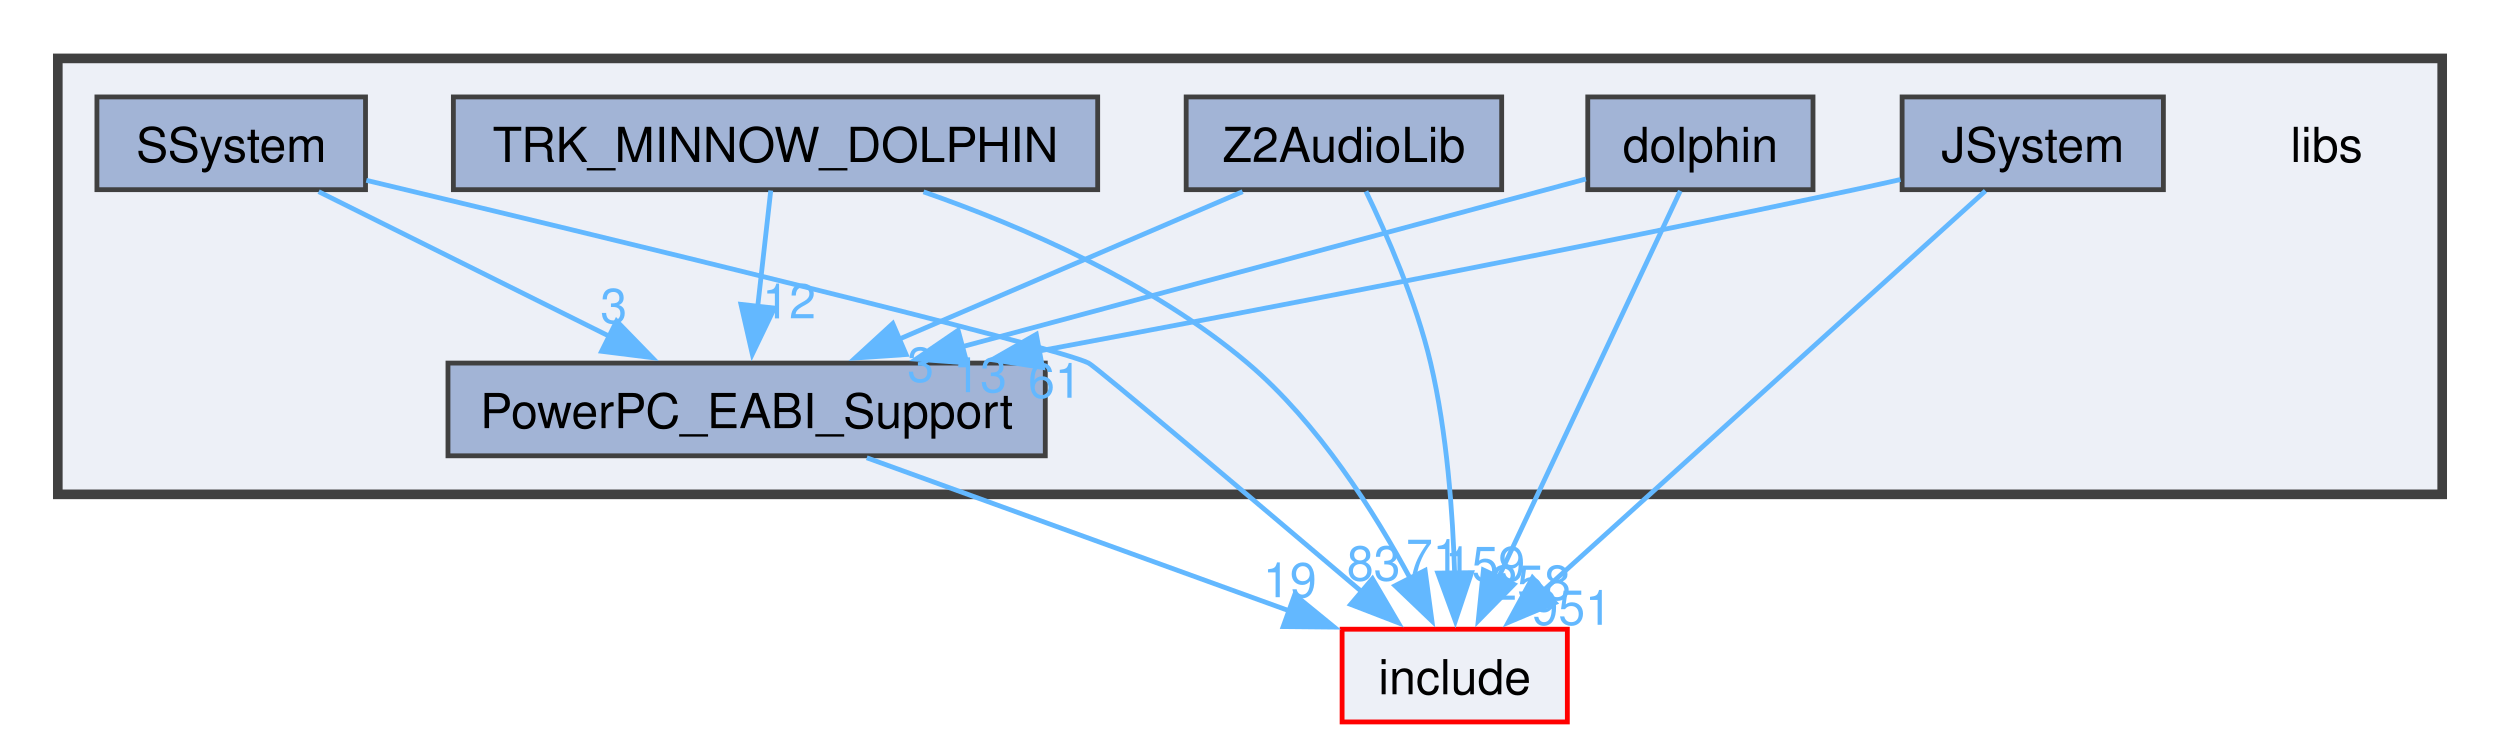
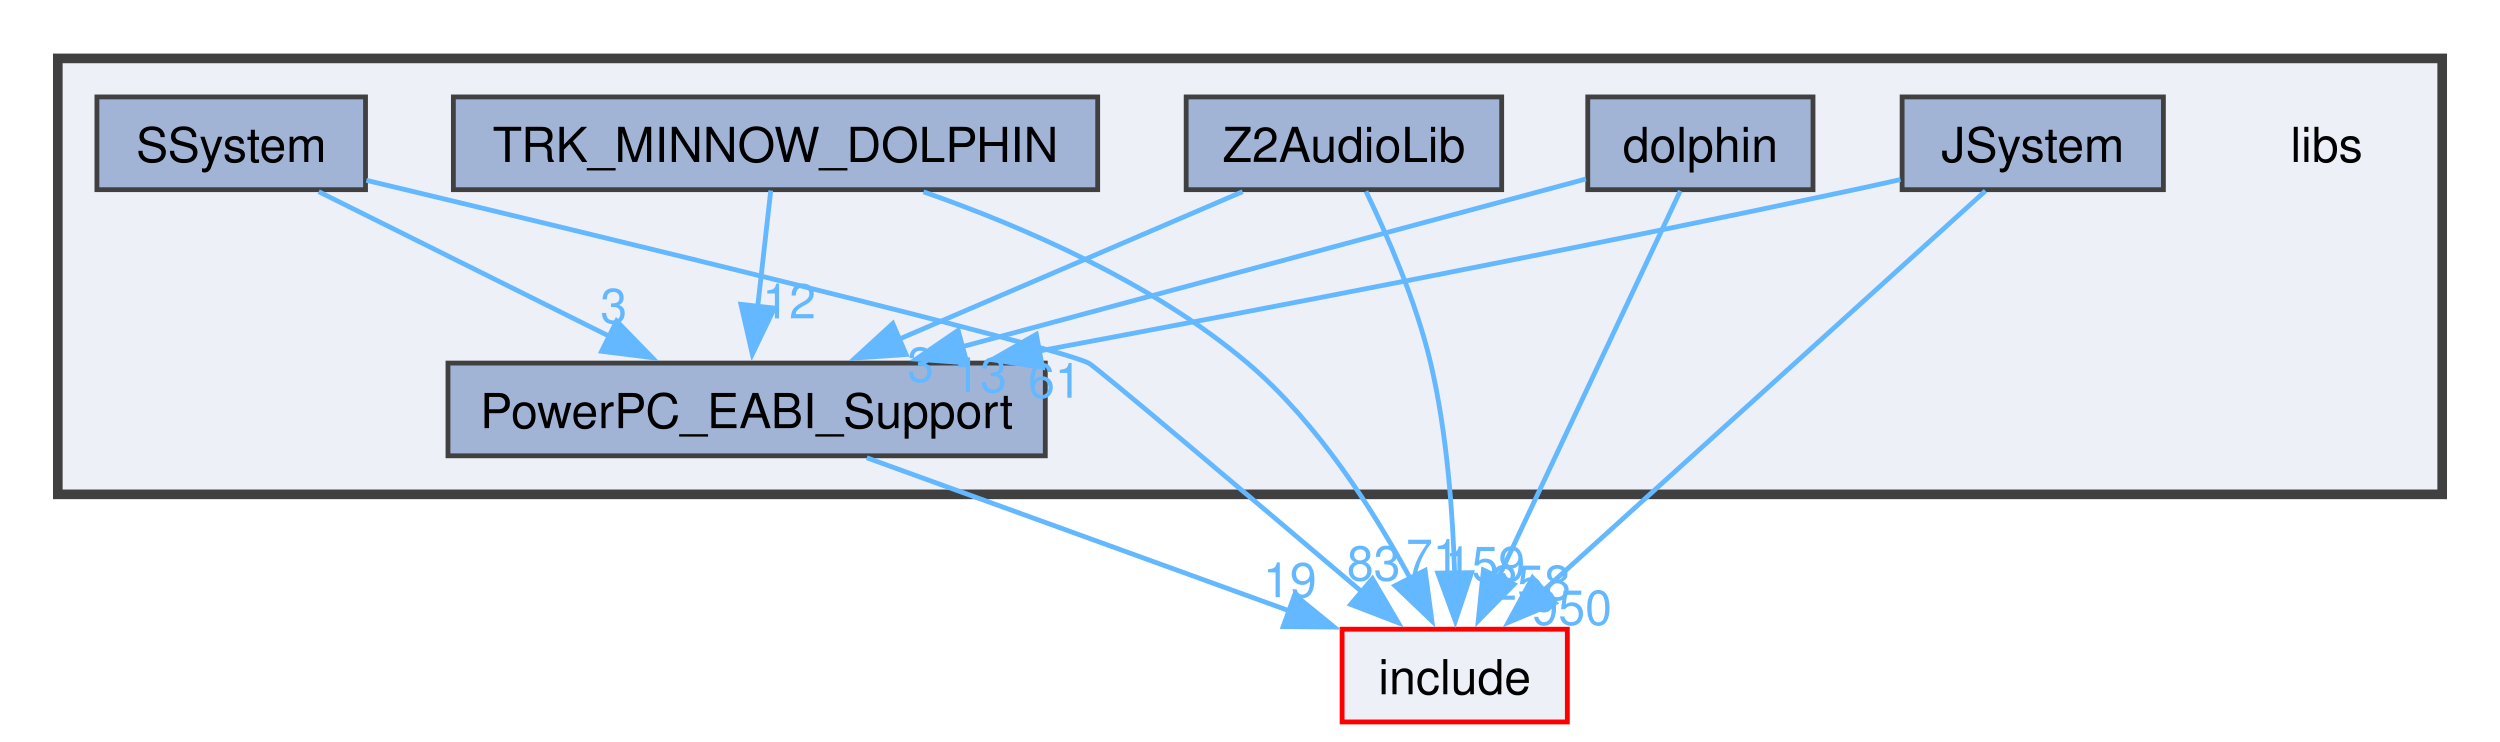
<svg xmlns="http://www.w3.org/2000/svg" xmlns:xlink="http://www.w3.org/1999/xlink" width="519pt" height="154pt" viewBox="0.00 0.00 519.00 153.75">
  <g id="graph0" class="graph" transform="scale(1 1) rotate(0) translate(4 149.75)">
    <g id="clust1" class="cluster">
      <g id="a_clust1">
        <a xlink:href="dir_6719ab1f1f7655efc2fa43f7eb574fd1.html" target="_top">
          <polygon fill="#edf0f7" stroke="#404040" stroke-width="2" points="8,-47.25 8,-137.75 503,-137.75 503,-47.25 8,-47.25" />
        </a>
      </g>
    </g>
    <g id="node1" class="node">
      <text text-anchor="middle" x="479" y="-116.25" font-family="Helvetica,sans-Serif" font-size="10.00">libs</text>
    </g>
    <g id="node2" class="node">
      <g id="a_node2">
        <a xlink:href="dir_22235b545bd11e9cf035754dc4797b88.html" target="_top" xlink:title="dolphin">
          <polygon fill="#a2b4d6" stroke="#404040" points="372.38,-129.75 325.62,-129.75 325.62,-110.5 372.38,-110.5 372.38,-129.75" />
          <text text-anchor="middle" x="349" y="-116.25" font-family="Helvetica,sans-Serif" font-size="10.00">dolphin</text>
        </a>
      </g>
    </g>
    <g id="node4" class="node">
      <g id="a_node4">
        <a xlink:href="dir_db1709413e4853dbf382363385ab04a7.html" target="_top" xlink:title="PowerPC_EABI_Support">
          <polygon fill="#a2b4d6" stroke="#404040" points="213,-74.5 89,-74.5 89,-55.25 213,-55.25 213,-74.5" />
          <text text-anchor="middle" x="151" y="-61" font-family="Helvetica,sans-Serif" font-size="10.00">PowerPC_EABI_Support</text>
        </a>
      </g>
    </g>
    <g id="edge2" class="edge">
      <g id="a_edge2">
        <a xlink:href="dir_000785_001309.html" target="_top">
          <path fill="none" stroke="#63b8ff" d="M325.23,-112.72C322.46,-111.97 319.67,-111.22 317,-110.5 275.83,-99.42 228.92,-86.81 195.49,-77.83" />
          <polygon fill="#63b8ff" stroke="#63b8ff" points="196.73,-74.54 186.16,-75.32 194.91,-81.3 196.73,-74.54" />
        </a>
      </g>
      <g id="a_edge2-headlabel">
        <a xlink:href="dir_000785_001309.html" target="_top" xlink:title="13">
          <text text-anchor="middle" x="199.48" y="-68.46" font-family="Helvetica,sans-Serif" font-size="10.00" fill="#63b8ff">13</text>
        </a>
      </g>
    </g>
    <g id="node8" class="node">
      <g id="a_node8">
        <a xlink:href="dir_d44c64559bbebec7f509842c48db8b23.html" target="_top" xlink:title="include">
          <polygon fill="#edf0f7" stroke="red" points="321.38,-19.25 274.62,-19.25 274.62,0 321.38,0 321.38,-19.25" />
          <text text-anchor="middle" x="298" y="-5.75" font-family="Helvetica,sans-Serif" font-size="10.00">include</text>
        </a>
      </g>
    </g>
    <g id="edge1" class="edge">
      <g id="a_edge1">
        <a xlink:href="dir_000785_000829.html" target="_top">
          <path fill="none" stroke="#63b8ff" d="M344.83,-110.25C336.61,-92.76 318.16,-53.52 307.03,-29.84" />
          <polygon fill="#63b8ff" stroke="#63b8ff" points="310.3,-28.56 302.88,-21 303.96,-31.54 310.3,-28.56" />
        </a>
      </g>
      <g id="a_edge1-headlabel">
        <a xlink:href="dir_000785_000829.html" target="_top" xlink:title="258">
          <text text-anchor="middle" x="313.75" y="-25.36" font-family="Helvetica,sans-Serif" font-size="10.00" fill="#63b8ff">258</text>
        </a>
      </g>
    </g>
    <g id="node3" class="node">
      <g id="a_node3">
        <a xlink:href="dir_003060a984452b2ac376c290647dff95.html" target="_top" xlink:title="JSystem">
          <polygon fill="#a2b4d6" stroke="#404040" points="445.12,-129.75 390.88,-129.75 390.88,-110.5 445.12,-110.5 445.12,-129.75" />
          <text text-anchor="middle" x="418" y="-116.25" font-family="Helvetica,sans-Serif" font-size="10.00">JSystem</text>
        </a>
      </g>
    </g>
    <g id="edge4" class="edge">
      <g id="a_edge4">
        <a xlink:href="dir_000873_001309.html" target="_top">
          <path fill="none" stroke="#63b8ff" d="M390.55,-112.61C387.33,-111.88 384.1,-111.16 381,-110.5 323.67,-98.26 258,-85.66 211.54,-76.98" />
          <polygon fill="#63b8ff" stroke="#63b8ff" points="212.42,-73.59 201.95,-75.2 211.14,-80.47 212.42,-73.59" />
        </a>
      </g>
      <g id="a_edge4-headlabel">
        <a xlink:href="dir_000873_001309.html" target="_top" xlink:title="61">
          <text text-anchor="middle" x="214.99" y="-67.3" font-family="Helvetica,sans-Serif" font-size="10.00" fill="#63b8ff">61</text>
        </a>
      </g>
    </g>
    <g id="edge3" class="edge">
      <g id="a_edge3">
        <a xlink:href="dir_000873_000829.html" target="_top">
          <path fill="none" stroke="#63b8ff" d="M408.18,-110.25C388.14,-92.13 342.25,-50.63 316.46,-27.32" />
          <polygon fill="#63b8ff" stroke="#63b8ff" points="318.84,-24.75 309.08,-20.64 314.15,-29.94 318.84,-24.75" />
        </a>
      </g>
      <g id="a_edge3-headlabel">
-         <a xlink:href="dir_000873_000829.html" target="_top" xlink:title="951">
-           <text text-anchor="middle" x="322.29" y="-20.17" font-family="Helvetica,sans-Serif" font-size="10.00" fill="#63b8ff">951</text>
+         <a xlink:href="dir_000873_000829.html" target="_top" xlink:title="950">
+           <text text-anchor="middle" x="322.29" y="-20.17" font-family="Helvetica,sans-Serif" font-size="10.00" fill="#63b8ff">950</text>
        </a>
      </g>
    </g>
    <g id="edge5" class="edge">
      <g id="a_edge5">
        <a xlink:href="dir_001309_000829.html" target="_top">
          <path fill="none" stroke="#63b8ff" d="M175.94,-54.84C200.13,-46.08 237.02,-32.71 263.91,-22.97" />
          <polygon fill="#63b8ff" stroke="#63b8ff" points="264.77,-26.39 272.98,-19.69 262.39,-19.8 264.77,-26.39" />
        </a>
      </g>
      <g id="a_edge5-headlabel">
        <a xlink:href="dir_001309_000829.html" target="_top" xlink:title="19">
          <text text-anchor="middle" x="263.78" y="-25.89" font-family="Helvetica,sans-Serif" font-size="10.00" fill="#63b8ff">19</text>
        </a>
      </g>
    </g>
    <g id="node5" class="node">
      <g id="a_node5">
        <a xlink:href="dir_1cd32b914603311b5711a192cd0b3625.html" target="_top" xlink:title="SSystem">
          <polygon fill="#a2b4d6" stroke="#404040" points="71.88,-129.75 16.12,-129.75 16.12,-110.5 71.88,-110.5 71.88,-129.75" />
          <text text-anchor="middle" x="44" y="-116.25" font-family="Helvetica,sans-Serif" font-size="10.00">SSystem</text>
        </a>
      </g>
    </g>
    <g id="edge7" class="edge">
      <g id="a_edge7">
        <a xlink:href="dir_001720_001309.html" target="_top">
          <path fill="none" stroke="#63b8ff" d="M62.15,-110.09C78.68,-101.87 103.34,-89.59 122.5,-80.06" />
          <polygon fill="#63b8ff" stroke="#63b8ff" points="124.01,-83.22 131.4,-75.63 120.89,-76.95 124.01,-83.22" />
        </a>
      </g>
      <g id="a_edge7-headlabel">
        <a xlink:href="dir_001720_001309.html" target="_top" xlink:title="3">
          <text text-anchor="middle" x="123.41" y="-82.81" font-family="Helvetica,sans-Serif" font-size="10.00" fill="#63b8ff">3</text>
        </a>
      </g>
    </g>
    <g id="edge6" class="edge">
      <g id="a_edge6">
        <a xlink:href="dir_001720_000829.html" target="_top">
          <path fill="none" stroke="#63b8ff" d="M72.05,-112.44C120.48,-100.86 215.26,-77.94 222,-74.5 223.64,-73.66 256.85,-45.57 278.83,-26.92" />
          <polygon fill="#63b8ff" stroke="#63b8ff" points="280.92,-29.73 286.28,-20.59 276.39,-24.4 280.92,-29.73" />
        </a>
      </g>
      <g id="a_edge6-headlabel">
        <a xlink:href="dir_001720_000829.html" target="_top" xlink:title="83">
          <text text-anchor="middle" x="281.17" y="-29.37" font-family="Helvetica,sans-Serif" font-size="10.00" fill="#63b8ff">83</text>
        </a>
      </g>
    </g>
    <g id="node6" class="node">
      <g id="a_node6">
        <a xlink:href="dir_6b67cfcdbcbf1df04fac4a98c3b947ab.html" target="_top" xlink:title="TRK_MINNOW_DOLPHIN">
          <polygon fill="#a2b4d6" stroke="#404040" points="223.88,-129.75 90.12,-129.75 90.12,-110.5 223.88,-110.5 223.88,-129.75" />
          <text text-anchor="middle" x="157" y="-116.25" font-family="Helvetica,sans-Serif" font-size="10.00">TRK_MINNOW_DOLPHIN</text>
        </a>
      </g>
    </g>
    <g id="edge9" class="edge">
      <g id="a_edge9">
        <a xlink:href="dir_001723_001309.html" target="_top">
          <path fill="none" stroke="#63b8ff" d="M156.01,-110.33C155.27,-103.74 154.22,-94.46 153.28,-86.07" />
          <polygon fill="#63b8ff" stroke="#63b8ff" points="156.78,-85.91 152.18,-76.36 149.82,-86.69 156.78,-85.91" />
        </a>
      </g>
      <g id="a_edge9-headlabel">
        <a xlink:href="dir_001723_001309.html" target="_top" xlink:title="12">
          <text text-anchor="middle" x="159.83" y="-83.78" font-family="Helvetica,sans-Serif" font-size="10.00" fill="#63b8ff">12</text>
        </a>
      </g>
    </g>
    <g id="edge8" class="edge">
      <g id="a_edge8">
        <a xlink:href="dir_001723_000829.html" target="_top">
          <path fill="none" stroke="#63b8ff" d="M187.72,-110.05C208.37,-102.84 235.31,-91.18 255,-74.5 269.65,-62.09 281.39,-43.5 288.88,-29.57" />
          <polygon fill="#63b8ff" stroke="#63b8ff" points="291.85,-31.46 293.27,-20.96 285.61,-28.28 291.85,-31.46" />
        </a>
      </g>
      <g id="a_edge8-headlabel">
        <a xlink:href="dir_001723_000829.html" target="_top" xlink:title="71">
          <text text-anchor="middle" x="293.44" y="-30.73" font-family="Helvetica,sans-Serif" font-size="10.00" fill="#63b8ff">71</text>
        </a>
      </g>
    </g>
    <g id="node7" class="node">
      <g id="a_node7">
        <a xlink:href="dir_604e56504269bc9a128cd8b15a4d6a95.html" target="_top" xlink:title="Z2AudioLib">
          <polygon fill="#a2b4d6" stroke="#404040" points="307.75,-129.75 242.25,-129.75 242.25,-110.5 307.75,-110.5 307.75,-129.75" />
          <text text-anchor="middle" x="275" y="-116.25" font-family="Helvetica,sans-Serif" font-size="10.00">Z2AudioLib</text>
        </a>
      </g>
    </g>
    <g id="edge11" class="edge">
      <g id="a_edge11">
        <a xlink:href="dir_001728_001309.html" target="_top">
          <path fill="none" stroke="#63b8ff" d="M253.97,-110.09C234.37,-101.68 204.89,-89.02 182.49,-79.4" />
          <polygon fill="#63b8ff" stroke="#63b8ff" points="184.1,-76.28 173.53,-75.55 181.34,-82.71 184.1,-76.28" />
        </a>
      </g>
      <g id="a_edge11-headlabel">
        <a xlink:href="dir_001728_001309.html" target="_top" xlink:title="3">
          <text text-anchor="middle" x="187.13" y="-70.62" font-family="Helvetica,sans-Serif" font-size="10.00" fill="#63b8ff">3</text>
        </a>
      </g>
    </g>
    <g id="edge10" class="edge">
      <g id="a_edge10">
        <a xlink:href="dir_001728_000829.html" target="_top">
          <path fill="none" stroke="#63b8ff" d="M279.57,-110.16C283.83,-101.34 289.98,-87.35 293,-74.5 296.4,-60.04 297.61,-43.29 297.99,-30.57" />
          <polygon fill="#63b8ff" stroke="#63b8ff" points="301.49,-30.99 298.13,-20.95 294.49,-30.9 301.49,-30.99" />
        </a>
      </g>
      <g id="a_edge10-headlabel">
        <a xlink:href="dir_001728_000829.html" target="_top" xlink:title="159">
          <text text-anchor="middle" x="304.3" y="-29.24" font-family="Helvetica,sans-Serif" font-size="10.00" fill="#63b8ff">159</text>
        </a>
      </g>
    </g>
  </g>
</svg>
